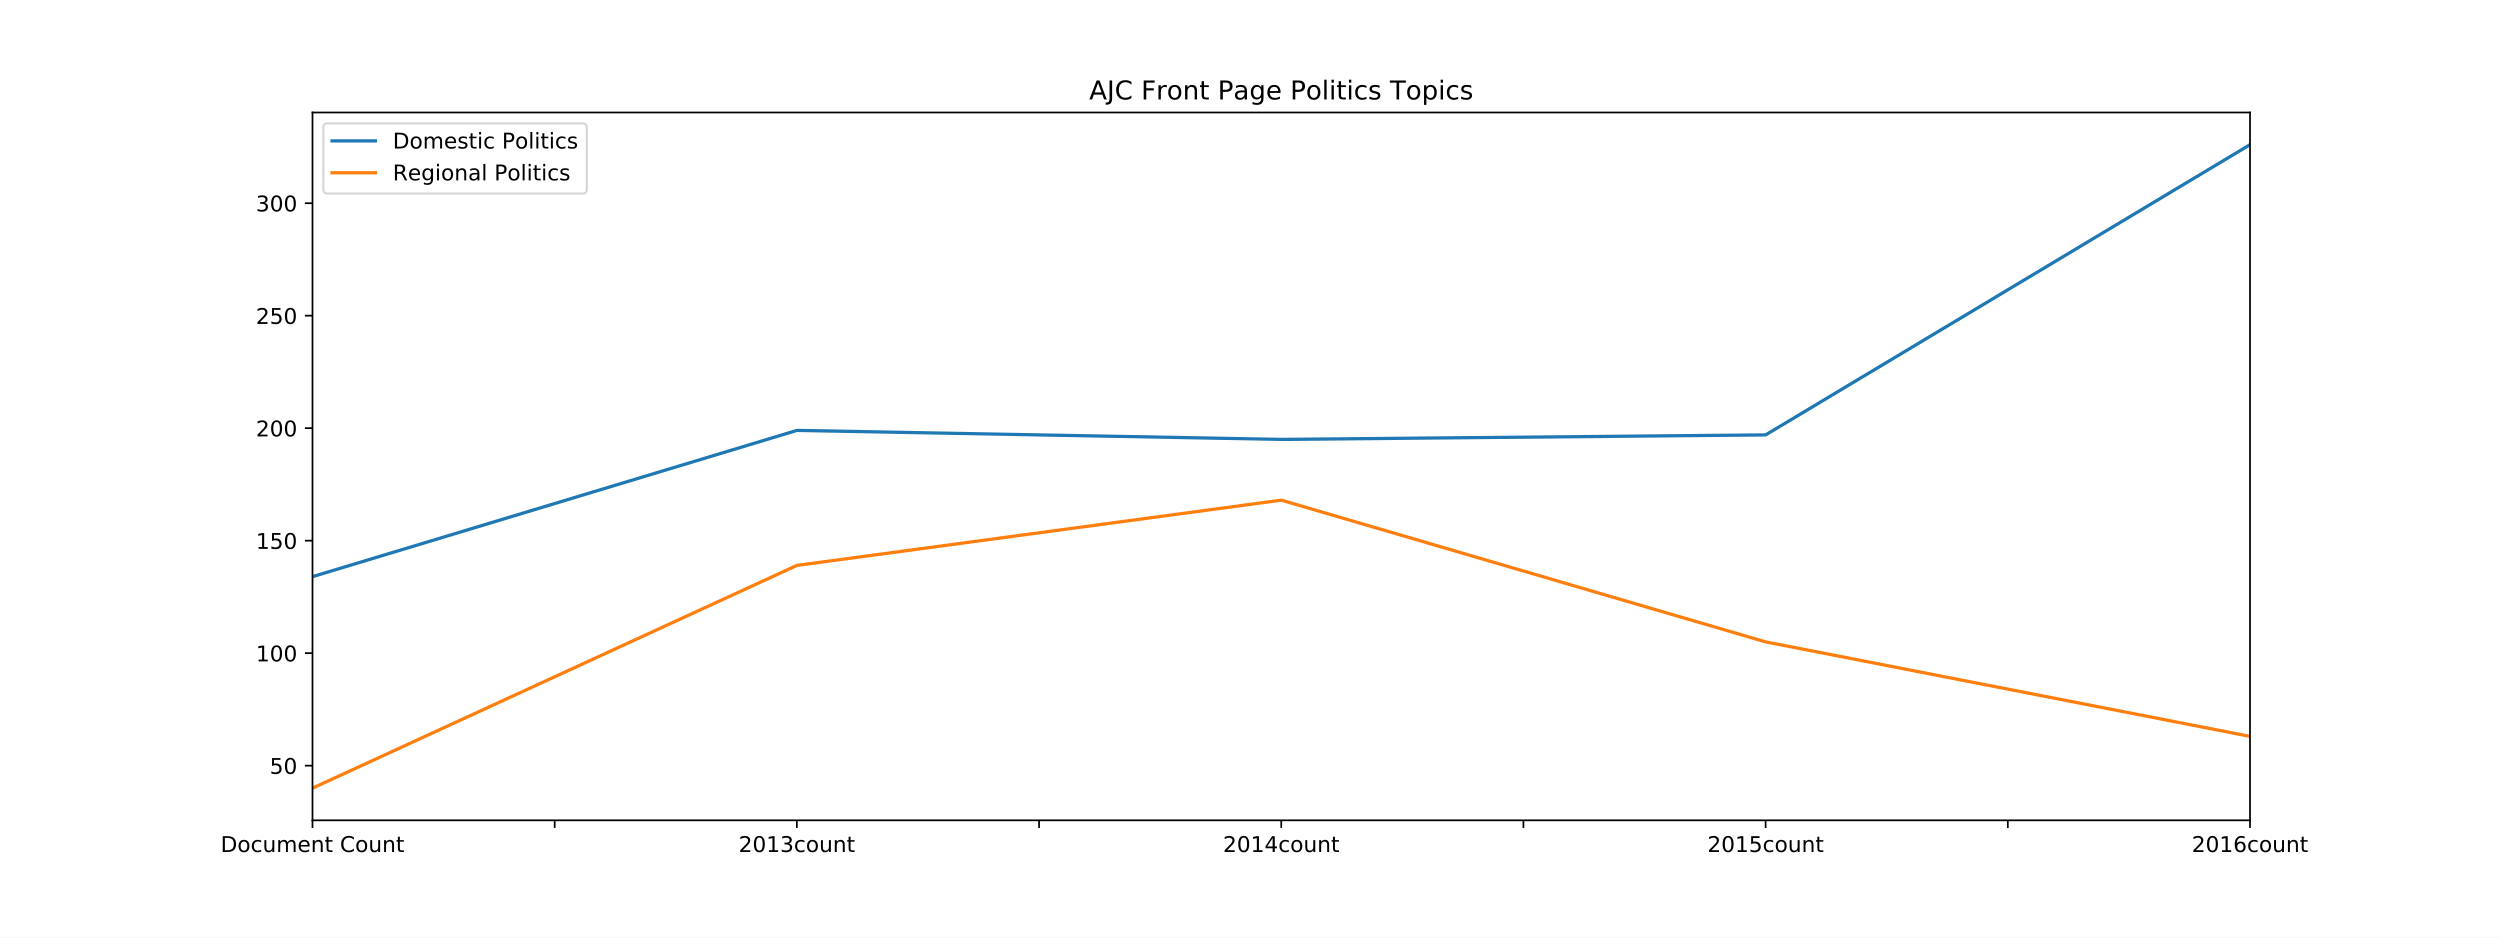
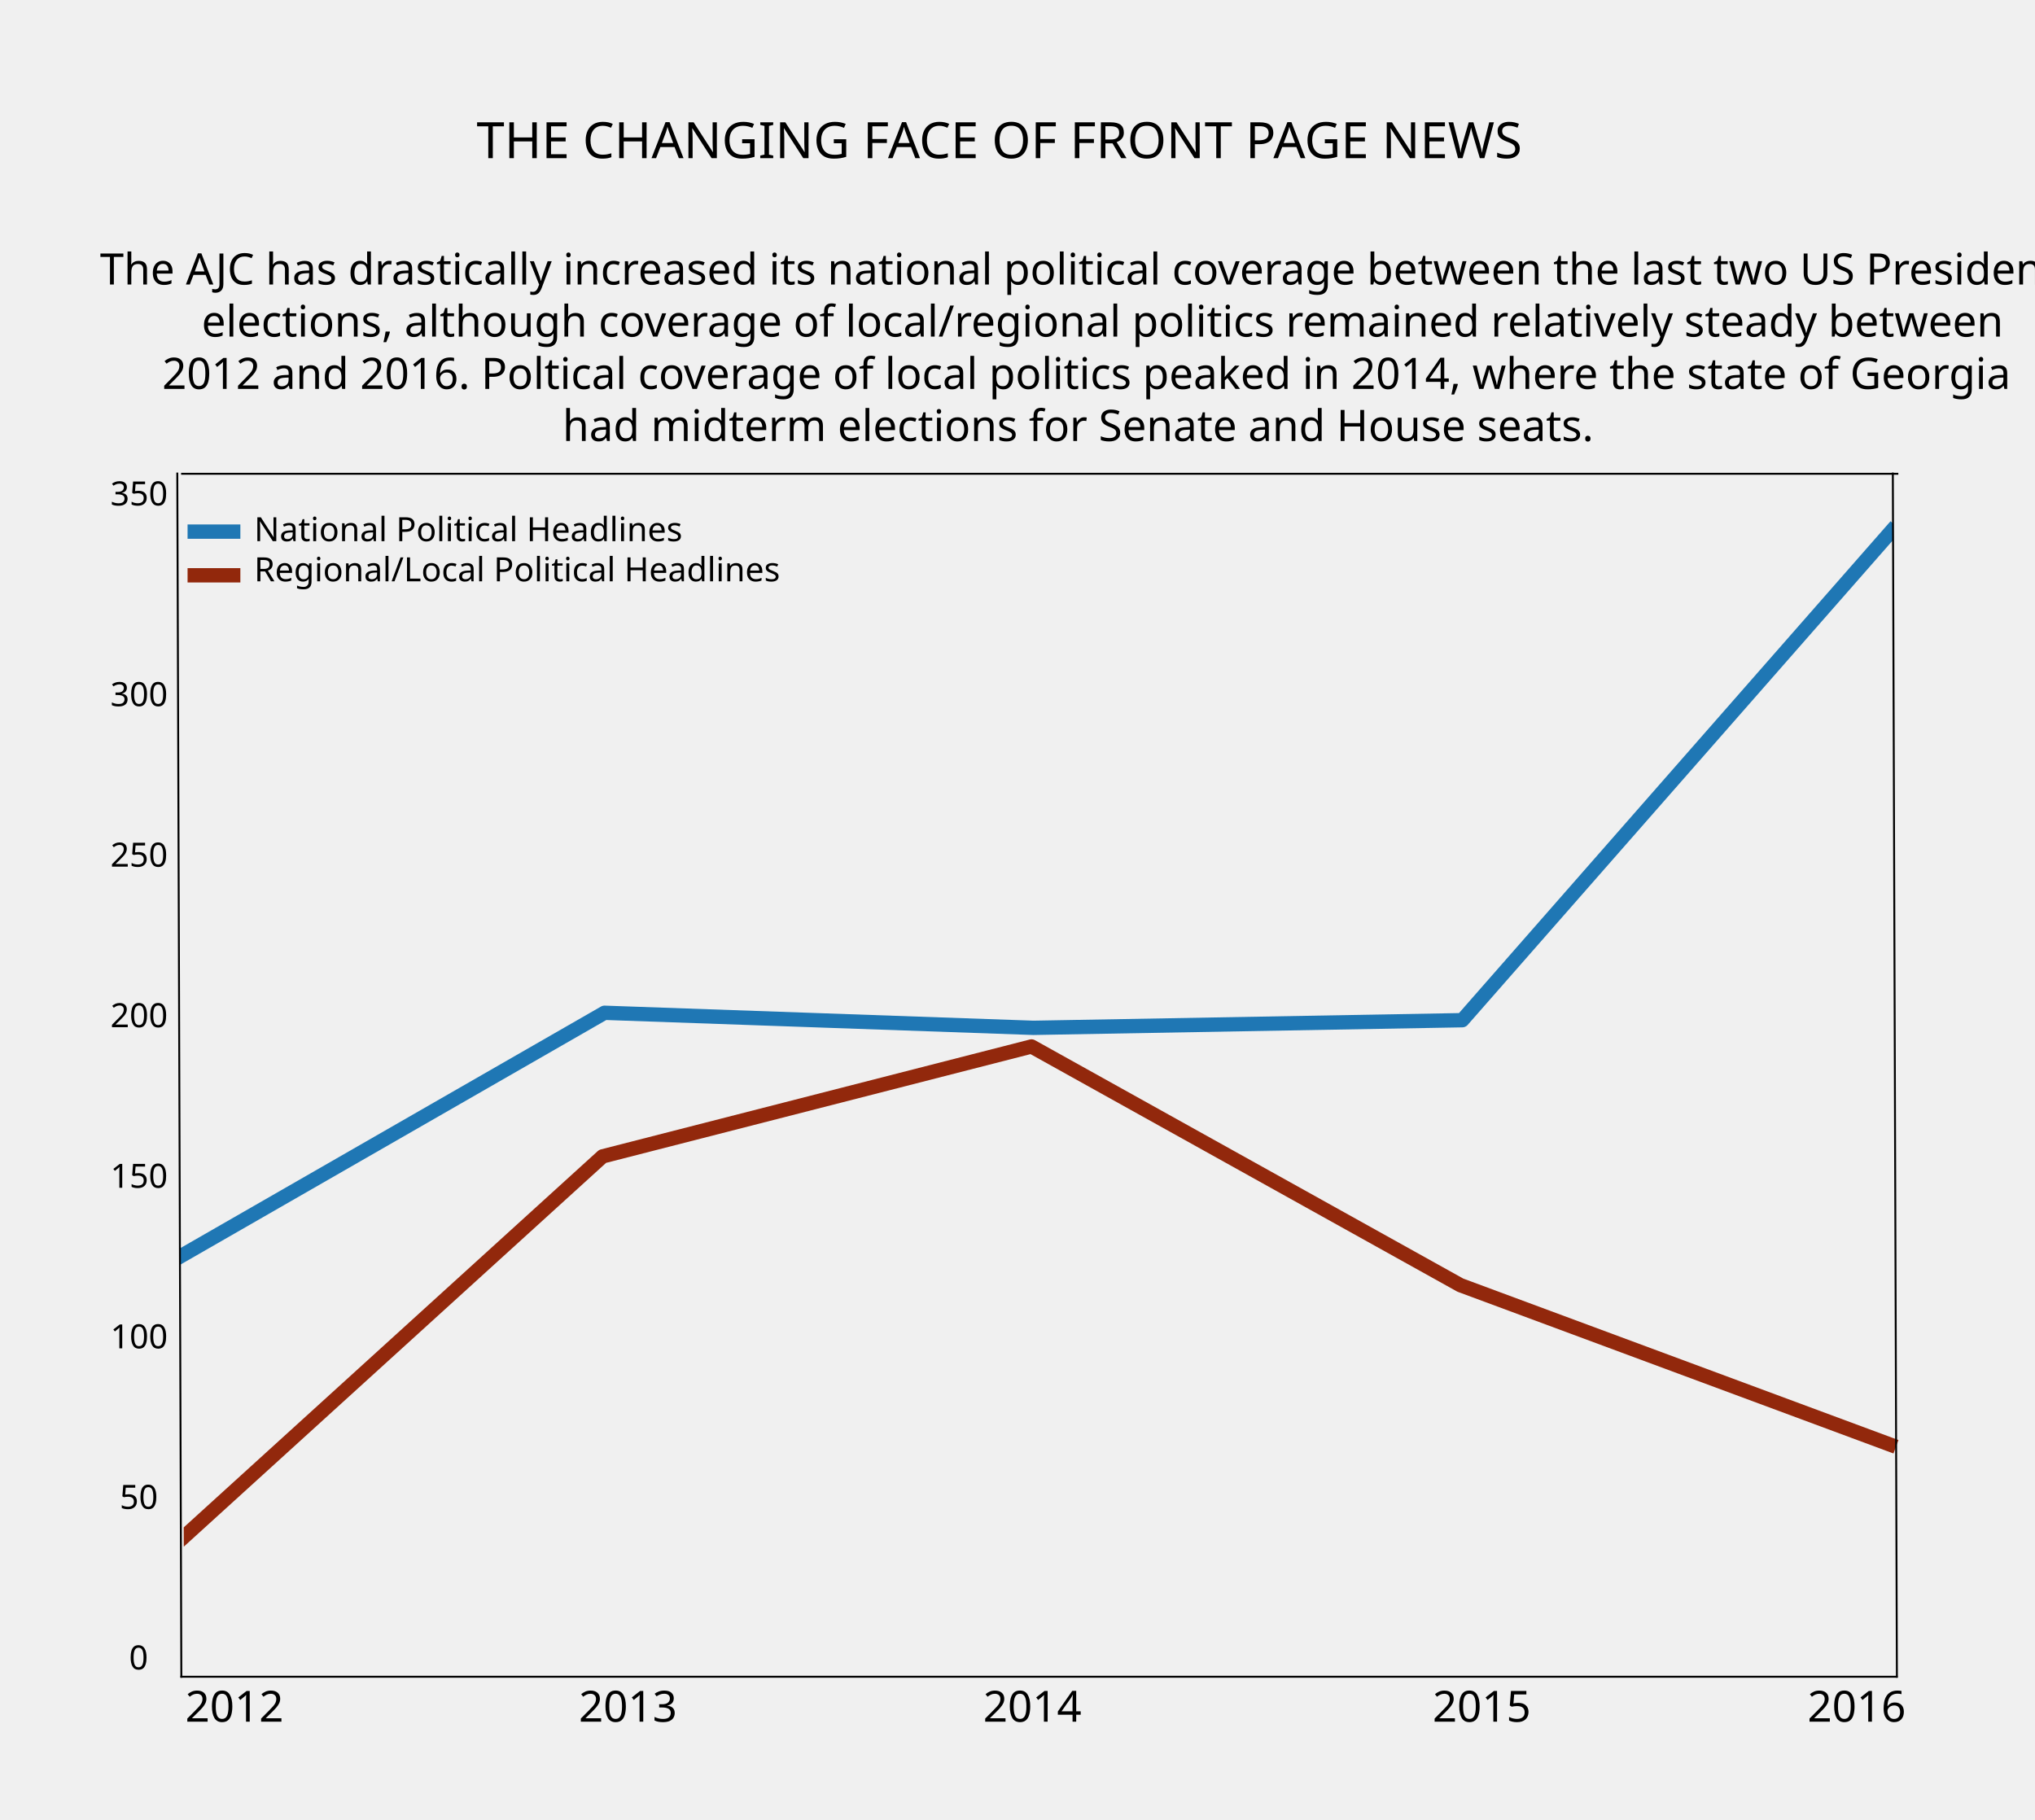
- <svg xmlns="http://www.w3.org/2000/svg" xmlns:xlink="http://www.w3.org/1999/xlink" height="432pt" version="1.1" viewBox="0 0 1152 432" width="1152pt">
-   <defs>
-     <style type="text/css">
- *{stroke-linecap:butt;stroke-linejoin:round;}
-   </style>
-   </defs>
-   <g id="figure_1">
-     <g id="patch_1">
-       <path d="M 0 432  L 1152 432  L 1152 0  L 0 0  z " style="fill:#ffffff;" />
-     </g>
-     <g id="axes_1">
-       <g id="patch_2">
-         <path d="M 144 378  L 1036.8 378  L 1036.8 51.84  L 144 51.84  z " style="fill:#ffffff;" />
-       </g>
-       <g id="matplotlib.axis_1">
-         <g id="xtick_1">
-           <g id="line2d_1">
-             <defs>
-               <path d="M 0 0  L 0 3.5  " id="ma0d10855a5" style="stroke:#000000;stroke-width:0.8;" />
-             </defs>
-             <g>
-               <use style="stroke:#000000;stroke-width:0.8;" x="144" xlink:href="#ma0d10855a5" y="378" />
-             </g>
-           </g>
-           <g id="text_1">
-             <defs>
-               <path d="M 19.672 64.797  L 19.672 8.109  L 31.594 8.109  Q 46.688 8.109 53.688 14.938  Q 60.688 21.781 60.688 36.531  Q 60.688 51.172 53.688 57.984  Q 46.688 64.797 31.594 64.797  z M 9.812 72.906  L 30.078 72.906  Q 51.266 72.906 61.172 64.094  Q 71.094 55.281 71.094 36.531  Q 71.094 17.672 61.125 8.828  Q 51.172 0 30.078 0  L 9.812 0  z " id="DejaVuSans-44" />
-               <path d="M 30.609 48.391  Q 23.391 48.391 19.188 42.75  Q 14.984 37.109 14.984 27.297  Q 14.984 17.484 19.156 11.844  Q 23.344 6.203 30.609 6.203  Q 37.797 6.203 41.984 11.859  Q 46.188 17.531 46.188 27.297  Q 46.188 37.016 41.984 42.703  Q 37.797 48.391 30.609 48.391  z M 30.609 56  Q 42.328 56 49.016 48.375  Q 55.719 40.766 55.719 27.297  Q 55.719 13.875 49.016 6.219  Q 42.328 -1.422 30.609 -1.422  Q 18.844 -1.422 12.172 6.219  Q 5.516 13.875 5.516 27.297  Q 5.516 40.766 12.172 48.375  Q 18.844 56 30.609 56  z " id="DejaVuSans-6f" />
-               <path d="M 48.781 52.594  L 48.781 44.188  Q 44.969 46.297 41.141 47.344  Q 37.312 48.391 33.406 48.391  Q 24.656 48.391 19.812 42.844  Q 14.984 37.312 14.984 27.297  Q 14.984 17.281 19.812 11.734  Q 24.656 6.203 33.406 6.203  Q 37.312 6.203 41.141 7.25  Q 44.969 8.297 48.781 10.406  L 48.781 2.094  Q 45.016 0.344 40.984 -0.531  Q 36.969 -1.422 32.422 -1.422  Q 20.062 -1.422 12.781 6.344  Q 5.516 14.109 5.516 27.297  Q 5.516 40.672 12.859 48.328  Q 20.219 56 33.016 56  Q 37.156 56 41.109 55.141  Q 45.062 54.297 48.781 52.594  z " id="DejaVuSans-63" />
-               <path d="M 8.5 21.578  L 8.5 54.688  L 17.484 54.688  L 17.484 21.922  Q 17.484 14.156 20.5 10.266  Q 23.531 6.391 29.594 6.391  Q 36.859 6.391 41.078 11.031  Q 45.312 15.672 45.312 23.688  L 45.312 54.688  L 54.297 54.688  L 54.297 0  L 45.312 0  L 45.312 8.406  Q 42.047 3.422 37.719 1  Q 33.406 -1.422 27.688 -1.422  Q 18.266 -1.422 13.375 4.438  Q 8.5 10.297 8.5 21.578  z M 31.109 56  z " id="DejaVuSans-75" />
-               <path d="M 52 44.188  Q 55.375 50.25 60.062 53.125  Q 64.75 56 71.094 56  Q 79.641 56 84.281 50.016  Q 88.922 44.047 88.922 33.016  L 88.922 0  L 79.891 0  L 79.891 32.719  Q 79.891 40.578 77.094 44.375  Q 74.312 48.188 68.609 48.188  Q 61.625 48.188 57.562 43.547  Q 53.516 38.922 53.516 30.906  L 53.516 0  L 44.484 0  L 44.484 32.719  Q 44.484 40.625 41.703 44.406  Q 38.922 48.188 33.109 48.188  Q 26.219 48.188 22.156 43.531  Q 18.109 38.875 18.109 30.906  L 18.109 0  L 9.078 0  L 9.078 54.688  L 18.109 54.688  L 18.109 46.188  Q 21.188 51.219 25.484 53.609  Q 29.781 56 35.688 56  Q 41.656 56 45.828 52.969  Q 50 49.953 52 44.188  z " id="DejaVuSans-6d" />
-               <path d="M 56.203 29.594  L 56.203 25.203  L 14.891 25.203  Q 15.484 15.922 20.484 11.062  Q 25.484 6.203 34.422 6.203  Q 39.594 6.203 44.453 7.469  Q 49.312 8.734 54.109 11.281  L 54.109 2.781  Q 49.266 0.734 44.188 -0.344  Q 39.109 -1.422 33.891 -1.422  Q 20.797 -1.422 13.156 6.188  Q 5.516 13.812 5.516 26.812  Q 5.516 40.234 12.766 48.109  Q 20.016 56 32.328 56  Q 43.359 56 49.781 48.891  Q 56.203 41.797 56.203 29.594  z M 47.219 32.234  Q 47.125 39.594 43.094 43.984  Q 39.062 48.391 32.422 48.391  Q 24.906 48.391 20.391 44.141  Q 15.875 39.891 15.188 32.172  z " id="DejaVuSans-65" />
-               <path d="M 54.891 33.016  L 54.891 0  L 45.906 0  L 45.906 32.719  Q 45.906 40.484 42.875 44.328  Q 39.844 48.188 33.797 48.188  Q 26.516 48.188 22.312 43.547  Q 18.109 38.922 18.109 30.906  L 18.109 0  L 9.078 0  L 9.078 54.688  L 18.109 54.688  L 18.109 46.188  Q 21.344 51.125 25.703 53.562  Q 30.078 56 35.797 56  Q 45.219 56 50.047 50.172  Q 54.891 44.344 54.891 33.016  z " id="DejaVuSans-6e" />
-               <path d="M 18.312 70.219  L 18.312 54.688  L 36.812 54.688  L 36.812 47.703  L 18.312 47.703  L 18.312 18.016  Q 18.312 11.328 20.141 9.422  Q 21.969 7.516 27.594 7.516  L 36.812 7.516  L 36.812 0  L 27.594 0  Q 17.188 0 13.234 3.875  Q 9.281 7.766 9.281 18.016  L 9.281 47.703  L 2.688 47.703  L 2.688 54.688  L 9.281 54.688  L 9.281 70.219  z " id="DejaVuSans-74" />
-               <path id="DejaVuSans-20" />
-               <path d="M 64.406 67.281  L 64.406 56.891  Q 59.422 61.531 53.781 63.812  Q 48.141 66.109 41.797 66.109  Q 29.297 66.109 22.656 58.469  Q 16.016 50.828 16.016 36.375  Q 16.016 21.969 22.656 14.328  Q 29.297 6.688 41.797 6.688  Q 48.141 6.688 53.781 8.984  Q 59.422 11.281 64.406 15.922  L 64.406 5.609  Q 59.234 2.094 53.438 0.328  Q 47.656 -1.422 41.219 -1.422  Q 24.656 -1.422 15.125 8.703  Q 5.609 18.844 5.609 36.375  Q 5.609 53.953 15.125 64.078  Q 24.656 74.219 41.219 74.219  Q 47.75 74.219 53.531 72.484  Q 59.328 70.75 64.406 67.281  z " id="DejaVuSans-43" />
-             </defs>
-             <g transform="translate(101.6594 392.5984)scale(0.1 -0.1)">
-               <use xlink:href="#DejaVuSans-44" />
-               <use x="77.002" xlink:href="#DejaVuSans-6f" />
-               <use x="138.184" xlink:href="#DejaVuSans-63" />
-               <use x="193.164" xlink:href="#DejaVuSans-75" />
-               <use x="256.543" xlink:href="#DejaVuSans-6d" />
-               <use x="353.955" xlink:href="#DejaVuSans-65" />
-               <use x="415.479" xlink:href="#DejaVuSans-6e" />
-               <use x="478.857" xlink:href="#DejaVuSans-74" />
-               <use x="518.066" xlink:href="#DejaVuSans-20" />
-               <use x="549.854" xlink:href="#DejaVuSans-43" />
-               <use x="619.678" xlink:href="#DejaVuSans-6f" />
-               <use x="680.859" xlink:href="#DejaVuSans-75" />
-               <use x="744.238" xlink:href="#DejaVuSans-6e" />
-               <use x="807.617" xlink:href="#DejaVuSans-74" />
-             </g>
-           </g>
-         </g>
-         <g id="xtick_2">
-           <g id="line2d_2">
-             <g>
-               <use style="stroke:#000000;stroke-width:0.8;" x="255.6" xlink:href="#ma0d10855a5" y="378" />
-             </g>
-           </g>
-         </g>
-         <g id="xtick_3">
-           <g id="line2d_3">
-             <g>
-               <use style="stroke:#000000;stroke-width:0.8;" x="367.2" xlink:href="#ma0d10855a5" y="378" />
-             </g>
-           </g>
-           <g id="text_2">
-             <defs>
-               <path d="M 19.188 8.297  L 53.609 8.297  L 53.609 0  L 7.328 0  L 7.328 8.297  Q 12.938 14.109 22.625 23.891  Q 32.328 33.688 34.812 36.531  Q 39.547 41.844 41.422 45.531  Q 43.312 49.219 43.312 52.781  Q 43.312 58.594 39.234 62.25  Q 35.156 65.922 28.609 65.922  Q 23.969 65.922 18.812 64.312  Q 13.672 62.703 7.812 59.422  L 7.812 69.391  Q 13.766 71.781 18.938 73  Q 24.125 74.219 28.422 74.219  Q 39.75 74.219 46.484 68.547  Q 53.219 62.891 53.219 53.422  Q 53.219 48.922 51.531 44.891  Q 49.859 40.875 45.406 35.406  Q 44.188 33.984 37.641 27.219  Q 31.109 20.453 19.188 8.297  z " id="DejaVuSans-32" />
-               <path d="M 31.781 66.406  Q 24.172 66.406 20.328 58.906  Q 16.5 51.422 16.5 36.375  Q 16.5 21.391 20.328 13.891  Q 24.172 6.391 31.781 6.391  Q 39.453 6.391 43.281 13.891  Q 47.125 21.391 47.125 36.375  Q 47.125 51.422 43.281 58.906  Q 39.453 66.406 31.781 66.406  z M 31.781 74.219  Q 44.047 74.219 50.516 64.516  Q 56.984 54.828 56.984 36.375  Q 56.984 17.969 50.516 8.266  Q 44.047 -1.422 31.781 -1.422  Q 19.531 -1.422 13.062 8.266  Q 6.594 17.969 6.594 36.375  Q 6.594 54.828 13.062 64.516  Q 19.531 74.219 31.781 74.219  z " id="DejaVuSans-30" />
-               <path d="M 12.406 8.297  L 28.516 8.297  L 28.516 63.922  L 10.984 60.406  L 10.984 69.391  L 28.422 72.906  L 38.281 72.906  L 38.281 8.297  L 54.391 8.297  L 54.391 0  L 12.406 0  z " id="DejaVuSans-31" />
-               <path d="M 40.578 39.312  Q 47.656 37.797 51.625 33  Q 55.609 28.219 55.609 21.188  Q 55.609 10.406 48.188 4.484  Q 40.766 -1.422 27.094 -1.422  Q 22.516 -1.422 17.656 -0.516  Q 12.797 0.391 7.625 2.203  L 7.625 11.719  Q 11.719 9.328 16.594 8.109  Q 21.484 6.891 26.812 6.891  Q 36.078 6.891 40.938 10.547  Q 45.797 14.203 45.797 21.188  Q 45.797 27.641 41.281 31.266  Q 36.766 34.906 28.719 34.906  L 20.219 34.906  L 20.219 43.016  L 29.109 43.016  Q 36.375 43.016 40.234 45.922  Q 44.094 48.828 44.094 54.297  Q 44.094 59.906 40.109 62.906  Q 36.141 65.922 28.719 65.922  Q 24.656 65.922 20.016 65.031  Q 15.375 64.156 9.812 62.312  L 9.812 71.094  Q 15.438 72.656 20.344 73.438  Q 25.25 74.219 29.594 74.219  Q 40.828 74.219 47.359 69.109  Q 53.906 64.016 53.906 55.328  Q 53.906 49.266 50.438 45.094  Q 46.969 40.922 40.578 39.312  z " id="DejaVuSans-33" />
-             </defs>
-             <g transform="translate(340.3687 392.5984)scale(0.1 -0.1)">
-               <use xlink:href="#DejaVuSans-32" />
-               <use x="63.623" xlink:href="#DejaVuSans-30" />
-               <use x="127.246" xlink:href="#DejaVuSans-31" />
-               <use x="190.869" xlink:href="#DejaVuSans-33" />
-               <use x="254.492" xlink:href="#DejaVuSans-63" />
-               <use x="309.473" xlink:href="#DejaVuSans-6f" />
-               <use x="370.654" xlink:href="#DejaVuSans-75" />
-               <use x="434.033" xlink:href="#DejaVuSans-6e" />
-               <use x="497.412" xlink:href="#DejaVuSans-74" />
-             </g>
-           </g>
-         </g>
-         <g id="xtick_4">
-           <g id="line2d_4">
-             <g>
-               <use style="stroke:#000000;stroke-width:0.8;" x="478.8" xlink:href="#ma0d10855a5" y="378" />
-             </g>
-           </g>
-         </g>
-         <g id="xtick_5">
-           <g id="line2d_5">
-             <g>
-               <use style="stroke:#000000;stroke-width:0.8;" x="590.4" xlink:href="#ma0d10855a5" y="378" />
-             </g>
-           </g>
-           <g id="text_3">
-             <defs>
-               <path d="M 37.797 64.312  L 12.891 25.391  L 37.797 25.391  z M 35.203 72.906  L 47.609 72.906  L 47.609 25.391  L 58.016 25.391  L 58.016 17.188  L 47.609 17.188  L 47.609 0  L 37.797 0  L 37.797 17.188  L 4.891 17.188  L 4.891 26.703  z " id="DejaVuSans-34" />
-             </defs>
-             <g transform="translate(563.5688 392.5984)scale(0.1 -0.1)">
-               <use xlink:href="#DejaVuSans-32" />
-               <use x="63.623" xlink:href="#DejaVuSans-30" />
-               <use x="127.246" xlink:href="#DejaVuSans-31" />
-               <use x="190.869" xlink:href="#DejaVuSans-34" />
-               <use x="254.492" xlink:href="#DejaVuSans-63" />
-               <use x="309.473" xlink:href="#DejaVuSans-6f" />
-               <use x="370.654" xlink:href="#DejaVuSans-75" />
-               <use x="434.033" xlink:href="#DejaVuSans-6e" />
-               <use x="497.412" xlink:href="#DejaVuSans-74" />
-             </g>
-           </g>
-         </g>
-         <g id="xtick_6">
-           <g id="line2d_6">
-             <g>
-               <use style="stroke:#000000;stroke-width:0.8;" x="702" xlink:href="#ma0d10855a5" y="378" />
-             </g>
-           </g>
-         </g>
-         <g id="xtick_7">
-           <g id="line2d_7">
-             <g>
-               <use style="stroke:#000000;stroke-width:0.8;" x="813.6" xlink:href="#ma0d10855a5" y="378" />
-             </g>
-           </g>
-           <g id="text_4">
-             <defs>
-               <path d="M 10.797 72.906  L 49.516 72.906  L 49.516 64.594  L 19.828 64.594  L 19.828 46.734  Q 21.969 47.469 24.109 47.828  Q 26.266 48.188 28.422 48.188  Q 40.625 48.188 47.75 41.5  Q 54.891 34.812 54.891 23.391  Q 54.891 11.625 47.562 5.094  Q 40.234 -1.422 26.906 -1.422  Q 22.312 -1.422 17.547 -0.641  Q 12.797 0.141 7.719 1.703  L 7.719 11.625  Q 12.109 9.234 16.797 8.062  Q 21.484 6.891 26.703 6.891  Q 35.156 6.891 40.078 11.328  Q 45.016 15.766 45.016 23.391  Q 45.016 31 40.078 35.438  Q 35.156 39.891 26.703 39.891  Q 22.75 39.891 18.812 39.016  Q 14.891 38.141 10.797 36.281  z " id="DejaVuSans-35" />
-             </defs>
-             <g transform="translate(786.7687 392.5984)scale(0.1 -0.1)">
-               <use xlink:href="#DejaVuSans-32" />
-               <use x="63.623" xlink:href="#DejaVuSans-30" />
-               <use x="127.246" xlink:href="#DejaVuSans-31" />
-               <use x="190.869" xlink:href="#DejaVuSans-35" />
-               <use x="254.492" xlink:href="#DejaVuSans-63" />
-               <use x="309.473" xlink:href="#DejaVuSans-6f" />
-               <use x="370.654" xlink:href="#DejaVuSans-75" />
-               <use x="434.033" xlink:href="#DejaVuSans-6e" />
-               <use x="497.412" xlink:href="#DejaVuSans-74" />
-             </g>
-           </g>
-         </g>
-         <g id="xtick_8">
-           <g id="line2d_8">
-             <g>
-               <use style="stroke:#000000;stroke-width:0.8;" x="925.2" xlink:href="#ma0d10855a5" y="378" />
-             </g>
-           </g>
-         </g>
-         <g id="xtick_9">
-           <g id="line2d_9">
-             <g>
-               <use style="stroke:#000000;stroke-width:0.8;" x="1036.8" xlink:href="#ma0d10855a5" y="378" />
-             </g>
-           </g>
-           <g id="text_5">
-             <defs>
-               <path d="M 33.016 40.375  Q 26.375 40.375 22.484 35.828  Q 18.609 31.297 18.609 23.391  Q 18.609 15.531 22.484 10.953  Q 26.375 6.391 33.016 6.391  Q 39.656 6.391 43.531 10.953  Q 47.406 15.531 47.406 23.391  Q 47.406 31.297 43.531 35.828  Q 39.656 40.375 33.016 40.375  z M 52.594 71.297  L 52.594 62.312  Q 48.875 64.062 45.094 64.984  Q 41.312 65.922 37.594 65.922  Q 27.828 65.922 22.672 59.328  Q 17.531 52.734 16.797 39.406  Q 19.672 43.656 24.016 45.922  Q 28.375 48.188 33.594 48.188  Q 44.578 48.188 50.953 41.516  Q 57.328 34.859 57.328 23.391  Q 57.328 12.156 50.688 5.359  Q 44.047 -1.422 33.016 -1.422  Q 20.359 -1.422 13.672 8.266  Q 6.984 17.969 6.984 36.375  Q 6.984 53.656 15.188 63.938  Q 23.391 74.219 37.203 74.219  Q 40.922 74.219 44.703 73.484  Q 48.484 72.75 52.594 71.297  z " id="DejaVuSans-36" />
-             </defs>
-             <g transform="translate(1009.969 392.5984)scale(0.1 -0.1)">
-               <use xlink:href="#DejaVuSans-32" />
-               <use x="63.623" xlink:href="#DejaVuSans-30" />
-               <use x="127.246" xlink:href="#DejaVuSans-31" />
-               <use x="190.869" xlink:href="#DejaVuSans-36" />
-               <use x="254.492" xlink:href="#DejaVuSans-63" />
-               <use x="309.473" xlink:href="#DejaVuSans-6f" />
-               <use x="370.654" xlink:href="#DejaVuSans-75" />
-               <use x="434.033" xlink:href="#DejaVuSans-6e" />
-               <use x="497.412" xlink:href="#DejaVuSans-74" />
-             </g>
-           </g>
-         </g>
-       </g>
-       <g id="matplotlib.axis_2">
-         <g id="ytick_1">
-           <g id="line2d_10">
-             <defs>
-               <path d="M 0 0  L -3.5 0  " id="mf02aba3b66" style="stroke:#000000;stroke-width:0.8;" />
-             </defs>
-             <g>
-               <use style="stroke:#000000;stroke-width:0.8;" x="144" xlink:href="#mf02aba3b66" y="352.807" />
-             </g>
-           </g>
-           <g id="text_6">
-             <g transform="translate(124.275 356.6063)scale(0.1 -0.1)">
-               <use xlink:href="#DejaVuSans-35" />
-               <use x="63.623" xlink:href="#DejaVuSans-30" />
-             </g>
-           </g>
-         </g>
-         <g id="ytick_2">
-           <g id="line2d_11">
-             <g>
-               <use style="stroke:#000000;stroke-width:0.8;" x="144" xlink:href="#mf02aba3b66" y="300.97" />
-             </g>
-           </g>
-           <g id="text_7">
-             <g transform="translate(117.9125 304.7691)scale(0.1 -0.1)">
-               <use xlink:href="#DejaVuSans-31" />
-               <use x="63.623" xlink:href="#DejaVuSans-30" />
-               <use x="127.246" xlink:href="#DejaVuSans-30" />
-             </g>
-           </g>
-         </g>
-         <g id="ytick_3">
-           <g id="line2d_12">
-             <g>
-               <use style="stroke:#000000;stroke-width:0.8;" x="144" xlink:href="#mf02aba3b66" y="249.133" />
-             </g>
-           </g>
-           <g id="text_8">
-             <g transform="translate(117.9125 252.9318)scale(0.1 -0.1)">
-               <use xlink:href="#DejaVuSans-31" />
-               <use x="63.623" xlink:href="#DejaVuSans-35" />
-               <use x="127.246" xlink:href="#DejaVuSans-30" />
-             </g>
-           </g>
-         </g>
-         <g id="ytick_4">
-           <g id="line2d_13">
-             <g>
-               <use style="stroke:#000000;stroke-width:0.8;" x="144" xlink:href="#mf02aba3b66" y="197.295" />
-             </g>
-           </g>
-           <g id="text_9">
-             <g transform="translate(117.9125 201.0946)scale(0.1 -0.1)">
-               <use xlink:href="#DejaVuSans-32" />
-               <use x="63.623" xlink:href="#DejaVuSans-30" />
-               <use x="127.246" xlink:href="#DejaVuSans-30" />
-             </g>
-           </g>
-         </g>
-         <g id="ytick_5">
-           <g id="line2d_14">
-             <g>
-               <use style="stroke:#000000;stroke-width:0.8;" x="144" xlink:href="#mf02aba3b66" y="145.458" />
-             </g>
-           </g>
-           <g id="text_10">
-             <g transform="translate(117.9125 149.2573)scale(0.1 -0.1)">
-               <use xlink:href="#DejaVuSans-32" />
-               <use x="63.623" xlink:href="#DejaVuSans-35" />
-               <use x="127.246" xlink:href="#DejaVuSans-30" />
-             </g>
-           </g>
-         </g>
-         <g id="ytick_6">
-           <g id="line2d_15">
-             <g>
-               <use style="stroke:#000000;stroke-width:0.8;" x="144" xlink:href="#mf02aba3b66" y="93.621" />
-             </g>
-           </g>
-           <g id="text_11">
-             <g transform="translate(117.9125 97.42005)scale(0.1 -0.1)">
-               <use xlink:href="#DejaVuSans-33" />
-               <use x="63.623" xlink:href="#DejaVuSans-30" />
-               <use x="127.246" xlink:href="#DejaVuSans-30" />
-             </g>
-           </g>
-         </g>
-       </g>
-       <g id="line2d_16">
-         <path clip-path="url(#p5d7f5d8b2f)" d="M 144 265.721  L 367.2 198.332  L 590.4 202.479  L 813.6 200.406  L 1036.8 66.665  " style="fill:none;stroke:#1f77b4;stroke-linecap:square;stroke-width:1.5;" />
-       </g>
-       <g id="line2d_17">
-         <path clip-path="url(#p5d7f5d8b2f)" d="M 144 363.175  L 367.2 260.537  L 590.4 230.471  L 813.6 295.786  L 1036.8 339.329  " style="fill:none;stroke:#ff7f0e;stroke-linecap:square;stroke-width:1.5;" />
-       </g>
-       <g id="patch_3">
-         <path d="M 144 378  L 144 51.84  " style="fill:none;stroke:#000000;stroke-linecap:square;stroke-linejoin:miter;stroke-width:0.8;" />
-       </g>
-       <g id="patch_4">
-         <path d="M 1036.8 378  L 1036.8 51.84  " style="fill:none;stroke:#000000;stroke-linecap:square;stroke-linejoin:miter;stroke-width:0.8;" />
-       </g>
-       <g id="patch_5">
-         <path d="M 144 378  L 1036.8 378  " style="fill:none;stroke:#000000;stroke-linecap:square;stroke-linejoin:miter;stroke-width:0.8;" />
-       </g>
-       <g id="patch_6">
-         <path d="M 144 51.84  L 1036.8 51.84  " style="fill:none;stroke:#000000;stroke-linecap:square;stroke-linejoin:miter;stroke-width:0.8;" />
-       </g>
-       <g id="text_12">
-         <defs>
-           <path d="M 34.188 63.188  L 20.797 26.906  L 47.609 26.906  z M 28.609 72.906  L 39.797 72.906  L 67.578 0  L 57.328 0  L 50.688 18.703  L 17.828 18.703  L 11.188 0  L 0.781 0  z " id="DejaVuSans-41" />
-           <path d="M 9.812 72.906  L 19.672 72.906  L 19.672 5.078  Q 19.672 -8.109 14.672 -14.062  Q 9.672 -20.016 -1.422 -20.016  L -5.172 -20.016  L -5.172 -11.719  L -2.094 -11.719  Q 4.438 -11.719 7.125 -8.047  Q 9.812 -4.391 9.812 5.078  z " id="DejaVuSans-4a" />
-           <path d="M 9.812 72.906  L 51.703 72.906  L 51.703 64.594  L 19.672 64.594  L 19.672 43.109  L 48.578 43.109  L 48.578 34.812  L 19.672 34.812  L 19.672 0  L 9.812 0  z " id="DejaVuSans-46" />
-           <path d="M 41.109 46.297  Q 39.594 47.172 37.812 47.578  Q 36.031 48 33.891 48  Q 26.266 48 22.188 43.047  Q 18.109 38.094 18.109 28.812  L 18.109 0  L 9.078 0  L 9.078 54.688  L 18.109 54.688  L 18.109 46.188  Q 20.953 51.172 25.484 53.578  Q 30.031 56 36.531 56  Q 37.453 56 38.578 55.875  Q 39.703 55.766 41.062 55.516  z " id="DejaVuSans-72" />
-           <path d="M 19.672 64.797  L 19.672 37.406  L 32.078 37.406  Q 38.969 37.406 42.719 40.969  Q 46.484 44.531 46.484 51.125  Q 46.484 57.672 42.719 61.234  Q 38.969 64.797 32.078 64.797  z M 9.812 72.906  L 32.078 72.906  Q 44.344 72.906 50.609 67.359  Q 56.891 61.812 56.891 51.125  Q 56.891 40.328 50.609 34.812  Q 44.344 29.297 32.078 29.297  L 19.672 29.297  L 19.672 0  L 9.812 0  z " id="DejaVuSans-50" />
-           <path d="M 34.281 27.484  Q 23.391 27.484 19.188 25  Q 14.984 22.516 14.984 16.5  Q 14.984 11.719 18.141 8.906  Q 21.297 6.109 26.703 6.109  Q 34.188 6.109 38.703 11.406  Q 43.219 16.703 43.219 25.484  L 43.219 27.484  z M 52.203 31.203  L 52.203 0  L 43.219 0  L 43.219 8.297  Q 40.141 3.328 35.547 0.953  Q 30.953 -1.422 24.312 -1.422  Q 15.922 -1.422 10.953 3.297  Q 6 8.016 6 15.922  Q 6 25.141 12.172 29.828  Q 18.359 34.516 30.609 34.516  L 43.219 34.516  L 43.219 35.406  Q 43.219 41.609 39.141 45  Q 35.062 48.391 27.688 48.391  Q 23 48.391 18.547 47.266  Q 14.109 46.141 10.016 43.891  L 10.016 52.203  Q 14.938 54.109 19.578 55.047  Q 24.219 56 28.609 56  Q 40.484 56 46.344 49.844  Q 52.203 43.703 52.203 31.203  z " id="DejaVuSans-61" />
-           <path d="M 45.406 27.984  Q 45.406 37.75 41.375 43.109  Q 37.359 48.484 30.078 48.484  Q 22.859 48.484 18.828 43.109  Q 14.797 37.75 14.797 27.984  Q 14.797 18.266 18.828 12.891  Q 22.859 7.516 30.078 7.516  Q 37.359 7.516 41.375 12.891  Q 45.406 18.266 45.406 27.984  z M 54.391 6.781  Q 54.391 -7.172 48.188 -13.984  Q 42 -20.797 29.203 -20.797  Q 24.469 -20.797 20.266 -20.094  Q 16.062 -19.391 12.109 -17.922  L 12.109 -9.188  Q 16.062 -11.328 19.922 -12.344  Q 23.781 -13.375 27.781 -13.375  Q 36.625 -13.375 41.016 -8.766  Q 45.406 -4.156 45.406 5.172  L 45.406 9.625  Q 42.625 4.781 38.281 2.391  Q 33.938 0 27.875 0  Q 17.828 0 11.672 7.656  Q 5.516 15.328 5.516 27.984  Q 5.516 40.672 11.672 48.328  Q 17.828 56 27.875 56  Q 33.938 56 38.281 53.609  Q 42.625 51.219 45.406 46.391  L 45.406 54.688  L 54.391 54.688  z " id="DejaVuSans-67" />
-           <path d="M 9.422 75.984  L 18.406 75.984  L 18.406 0  L 9.422 0  z " id="DejaVuSans-6c" />
-           <path d="M 9.422 54.688  L 18.406 54.688  L 18.406 0  L 9.422 0  z M 9.422 75.984  L 18.406 75.984  L 18.406 64.594  L 9.422 64.594  z " id="DejaVuSans-69" />
-           <path d="M 44.281 53.078  L 44.281 44.578  Q 40.484 46.531 36.375 47.5  Q 32.281 48.484 27.875 48.484  Q 21.188 48.484 17.844 46.438  Q 14.5 44.391 14.5 40.281  Q 14.5 37.156 16.891 35.375  Q 19.281 33.594 26.516 31.984  L 29.594 31.297  Q 39.156 29.25 43.188 25.516  Q 47.219 21.781 47.219 15.094  Q 47.219 7.469 41.188 3.016  Q 35.156 -1.422 24.609 -1.422  Q 20.219 -1.422 15.453 -0.562  Q 10.688 0.297 5.422 2  L 5.422 11.281  Q 10.406 8.688 15.234 7.391  Q 20.062 6.109 24.812 6.109  Q 31.156 6.109 34.562 8.281  Q 37.984 10.453 37.984 14.406  Q 37.984 18.062 35.516 20.016  Q 33.062 21.969 24.703 23.781  L 21.578 24.516  Q 13.234 26.266 9.516 29.906  Q 5.812 33.547 5.812 39.891  Q 5.812 47.609 11.281 51.797  Q 16.75 56 26.812 56  Q 31.781 56 36.172 55.266  Q 40.578 54.547 44.281 53.078  z " id="DejaVuSans-73" />
-           <path d="M -0.297 72.906  L 61.375 72.906  L 61.375 64.594  L 35.5 64.594  L 35.5 0  L 25.594 0  L 25.594 64.594  L -0.297 64.594  z " id="DejaVuSans-54" />
-           <path d="M 18.109 8.203  L 18.109 -20.797  L 9.078 -20.797  L 9.078 54.688  L 18.109 54.688  L 18.109 46.391  Q 20.953 51.266 25.266 53.625  Q 29.594 56 35.594 56  Q 45.562 56 51.781 48.094  Q 58.016 40.188 58.016 27.297  Q 58.016 14.406 51.781 6.484  Q 45.562 -1.422 35.594 -1.422  Q 29.594 -1.422 25.266 0.953  Q 20.953 3.328 18.109 8.203  z M 48.688 27.297  Q 48.688 37.203 44.609 42.844  Q 40.531 48.484 33.406 48.484  Q 26.266 48.484 22.188 42.844  Q 18.109 37.203 18.109 27.297  Q 18.109 17.391 22.188 11.75  Q 26.266 6.109 33.406 6.109  Q 40.531 6.109 44.609 11.75  Q 48.688 17.391 48.688 27.297  z " id="DejaVuSans-70" />
-         </defs>
-         <g transform="translate(501.8972 45.84)scale(0.12 -0.12)">
-           <use xlink:href="#DejaVuSans-41" />
-           <use x="68.408" xlink:href="#DejaVuSans-4a" />
-           <use x="97.9" xlink:href="#DejaVuSans-43" />
-           <use x="167.725" xlink:href="#DejaVuSans-20" />
-           <use x="199.512" xlink:href="#DejaVuSans-46" />
-           <use x="256.922" xlink:href="#DejaVuSans-72" />
-           <use x="298.004" xlink:href="#DejaVuSans-6f" />
-           <use x="359.186" xlink:href="#DejaVuSans-6e" />
-           <use x="422.564" xlink:href="#DejaVuSans-74" />
-           <use x="461.773" xlink:href="#DejaVuSans-20" />
-           <use x="493.561" xlink:href="#DejaVuSans-50" />
-           <use x="553.801" xlink:href="#DejaVuSans-61" />
-           <use x="615.08" xlink:href="#DejaVuSans-67" />
-           <use x="678.557" xlink:href="#DejaVuSans-65" />
-           <use x="740.08" xlink:href="#DejaVuSans-20" />
-           <use x="771.867" xlink:href="#DejaVuSans-50" />
-           <use x="832.123" xlink:href="#DejaVuSans-6f" />
-           <use x="893.305" xlink:href="#DejaVuSans-6c" />
-           <use x="921.088" xlink:href="#DejaVuSans-69" />
-           <use x="948.871" xlink:href="#DejaVuSans-74" />
-           <use x="988.08" xlink:href="#DejaVuSans-69" />
-           <use x="1015.863" xlink:href="#DejaVuSans-63" />
-           <use x="1070.844" xlink:href="#DejaVuSans-73" />
-           <use x="1122.943" xlink:href="#DejaVuSans-20" />
-           <use x="1154.73" xlink:href="#DejaVuSans-54" />
-           <use x="1215.549" xlink:href="#DejaVuSans-6f" />
-           <use x="1276.73" xlink:href="#DejaVuSans-70" />
-           <use x="1340.207" xlink:href="#DejaVuSans-69" />
-           <use x="1367.99" xlink:href="#DejaVuSans-63" />
-           <use x="1422.971" xlink:href="#DejaVuSans-73" />
-         </g>
-       </g>
-       <g id="legend_1">
-         <g id="patch_7">
-           <path d="M 151 89.196  L 268.403 89.196  Q 270.403 89.196 270.403 87.196  L 270.403 58.84  Q 270.403 56.84 268.403 56.84  L 151 56.84  Q 149 56.84 149 58.84  L 149 87.196  Q 149 89.196 151 89.196  z " style="fill:#ffffff;opacity:0.8;stroke:#cccccc;stroke-linejoin:miter;" />
-         </g>
-         <g id="line2d_18">
-           <path d="M 153 64.938  L 173 64.938  " style="fill:none;stroke:#1f77b4;stroke-linecap:square;stroke-width:1.5;" />
-         </g>
-         <g id="line2d_19" />
-         <g id="text_13">
-           <g transform="translate(181 68.43844)scale(0.1 -0.1)">
-             <use xlink:href="#DejaVuSans-44" />
-             <use x="77.002" xlink:href="#DejaVuSans-6f" />
-             <use x="138.184" xlink:href="#DejaVuSans-6d" />
-             <use x="235.596" xlink:href="#DejaVuSans-65" />
-             <use x="297.119" xlink:href="#DejaVuSans-73" />
-             <use x="349.219" xlink:href="#DejaVuSans-74" />
-             <use x="388.428" xlink:href="#DejaVuSans-69" />
-             <use x="416.211" xlink:href="#DejaVuSans-63" />
-             <use x="471.191" xlink:href="#DejaVuSans-20" />
-             <use x="502.979" xlink:href="#DejaVuSans-50" />
-             <use x="563.234" xlink:href="#DejaVuSans-6f" />
-             <use x="624.416" xlink:href="#DejaVuSans-6c" />
-             <use x="652.199" xlink:href="#DejaVuSans-69" />
-             <use x="679.982" xlink:href="#DejaVuSans-74" />
-             <use x="719.191" xlink:href="#DejaVuSans-69" />
-             <use x="746.975" xlink:href="#DejaVuSans-63" />
-             <use x="801.955" xlink:href="#DejaVuSans-73" />
-           </g>
-         </g>
-         <g id="line2d_20">
-           <path d="M 153 79.617  L 173 79.617  " style="fill:none;stroke:#ff7f0e;stroke-linecap:square;stroke-width:1.5;" />
-         </g>
-         <g id="line2d_21" />
-         <g id="text_14">
-           <defs>
-             <path d="M 44.391 34.188  Q 47.562 33.109 50.562 29.594  Q 53.562 26.078 56.594 19.922  L 66.609 0  L 56 0  L 46.688 18.703  Q 43.062 26.031 39.672 28.422  Q 36.281 30.812 30.422 30.812  L 19.672 30.812  L 19.672 0  L 9.812 0  L 9.812 72.906  L 32.078 72.906  Q 44.578 72.906 50.734 67.672  Q 56.891 62.453 56.891 51.906  Q 56.891 45.016 53.688 40.469  Q 50.484 35.938 44.391 34.188  z M 19.672 64.797  L 19.672 38.922  L 32.078 38.922  Q 39.203 38.922 42.844 42.219  Q 46.484 45.516 46.484 51.906  Q 46.484 58.297 42.844 61.547  Q 39.203 64.797 32.078 64.797  z " id="DejaVuSans-52" />
-           </defs>
-           <g transform="translate(181 83.11656)scale(0.1 -0.1)">
-             <use xlink:href="#DejaVuSans-52" />
-             <use x="69.42" xlink:href="#DejaVuSans-65" />
-             <use x="130.943" xlink:href="#DejaVuSans-67" />
-             <use x="194.42" xlink:href="#DejaVuSans-69" />
-             <use x="222.203" xlink:href="#DejaVuSans-6f" />
-             <use x="283.385" xlink:href="#DejaVuSans-6e" />
-             <use x="346.764" xlink:href="#DejaVuSans-61" />
-             <use x="408.043" xlink:href="#DejaVuSans-6c" />
-             <use x="435.826" xlink:href="#DejaVuSans-20" />
-             <use x="467.613" xlink:href="#DejaVuSans-50" />
-             <use x="527.869" xlink:href="#DejaVuSans-6f" />
-             <use x="589.051" xlink:href="#DejaVuSans-6c" />
-             <use x="616.834" xlink:href="#DejaVuSans-69" />
-             <use x="644.617" xlink:href="#DejaVuSans-74" />
-             <use x="683.826" xlink:href="#DejaVuSans-69" />
-             <use x="711.609" xlink:href="#DejaVuSans-63" />
-             <use x="766.59" xlink:href="#DejaVuSans-73" />
-           </g>
-         </g>
-       </g>
-     </g>
-   </g>
-   <defs>
-     <clipPath id="p5d7f5d8b2f">
-       <rect height="326.16" width="892.8" x="144" y="51.84" />
-     </clipPath>
-   </defs>
+ <svg xmlns="http://www.w3.org/2000/svg" xmlns:xlink="http://www.w3.org/1999/xlink" version="1.1" id="Layer_1" x="0px" y="0px" viewBox="0 0 851.7 761.6" style="enable-background:new 0 0 851.7 761.6;" xml:space="preserve">
+   <style type="text/css">
+ 	.st0{stroke:#000000;stroke-width:0.8;stroke-linejoin:round;}
+ 	.st1{clip-path:url(#SVGID_2_);fill:none;stroke:#1F77B4;stroke-width:6;stroke-linecap:square;stroke-linejoin:round;}
+ 	.st2{clip-path:url(#SVGID_4_);fill:none;stroke:#92280C;stroke-width:6;stroke-linecap:square;stroke-linejoin:round;}
+ 	.st3{fill:none;stroke:#000000;stroke-width:0.8;stroke-linecap:square;}
+ 	.st4{fill:none;stroke:#1F77B4;stroke-width:6;stroke-linecap:square;stroke-linejoin:round;}
+ 	.st5{fill:none;stroke:#92280C;stroke-width:6;stroke-linecap:square;stroke-linejoin:round;}
+ 	.st6{font-family:'Optima-Regular';}
+ 	.st7{font-size:18.194px;}
+ 	.st8{font-size:18px;}
+ 	.st9{font-size:14px;}
+ 	.st10{font-family:'Optima-Bold';}
+ 	.st11{font-size:21px;}
+ </style>
+   <g id="matplotlib.axis_1">
+     <g id="xtick_1">
+       <g id="line2d_1">
+         <g>
+           <g>
+             <path id="ma0d10855a5_15_" class="st0" d="M75.9,701.8" />
+           </g>
+         </g>
+       </g>
+     </g>
+     <g id="xtick_2">
+       <g id="line2d_2">
+         <g>
+           <g>
+             <path id="ma0d10855a5_14_" class="st0" d="M165.7,701.8" />
+           </g>
+         </g>
+       </g>
+     </g>
+     <g id="xtick_3">
+       <g id="line2d_3">
+         <g>
+           <g>
+             <path id="ma0d10855a5_13_" class="st0" d="M255.4,701.8" />
+           </g>
+         </g>
+       </g>
+     </g>
+     <g id="xtick_4">
+       <g id="line2d_4">
+         <g>
+           <g>
+             <path id="ma0d10855a5_12_" class="st0" d="M345.1,701.8" />
+           </g>
+         </g>
+       </g>
+     </g>
+     <g id="xtick_5">
+       <g id="line2d_5">
+         <g>
+           <g>
+             <path id="ma0d10855a5_11_" class="st0" d="M434.9,701.8" />
+           </g>
+         </g>
+       </g>
+       <g id="text_3">
+         <g transform="translate(563.5688 392.5984)scale(0.1 -0.1)">
+           <g>
+             <path id="DejaVuSans-34" d="M-1320.8-3280.2h10" />
+           </g>
+         </g>
+       </g>
+     </g>
+     <g id="xtick_6">
+       <g id="line2d_6">
+         <g>
+           <g>
+             <path id="ma0d10855a5_8_" class="st0" d="M524.6,701.8" />
+           </g>
+         </g>
+       </g>
+     </g>
+     <g id="xtick_7">
+       <g id="line2d_7">
+         <g>
+           <g>
+             <path id="ma0d10855a5_7_" class="st0" d="M614.4,701.8" />
+           </g>
+         </g>
+       </g>
+     </g>
+     <g id="xtick_8">
+       <g id="line2d_8">
+         <g>
+           <g>
+             <path id="ma0d10855a5_10_" class="st0" d="M704.1,701.8" />
+           </g>
+         </g>
+       </g>
+     </g>
+     <g id="xtick_9">
+       <g id="line2d_9">
+         <g>
+           <g>
+             <path id="ma0d10855a5_9_" class="st0" d="M793.9,701.8" />
+           </g>
+         </g>
+       </g>
+     </g>
+   </g>
+   <g id="matplotlib.axis_2">
+     <g id="ytick_1">
+       <g id="line2d_10">
+         <g>
+           <g>
+             <path id="mf02aba3b66_8_" class="st0" d="M74.2,658.6" />
+           </g>
+         </g>
+       </g>
+     </g>
+     <g id="ytick_2">
+       <g id="line2d_11">
+         <g>
+           <g>
+             <path id="mf02aba3b66_7_" class="st0" d="M74.2,579.3" />
+           </g>
+         </g>
+       </g>
+     </g>
+     <g id="ytick_3">
+       <g id="line2d_12">
+         <g>
+           <g>
+             <path id="mf02aba3b66_6_" class="st0" d="M74.2,500" />
+           </g>
+         </g>
+       </g>
+     </g>
+     <g id="ytick_4">
+       <g id="line2d_13">
+         <g>
+           <g>
+             <path id="mf02aba3b66_1_" class="st0" d="M74.2,420.8" />
+           </g>
+         </g>
+       </g>
+     </g>
+     <g id="ytick_5">
+       <g id="line2d_14">
+         <g>
+           <g>
+             <path id="mf02aba3b66_2_" class="st0" d="M74.2,341.5" />
+           </g>
+         </g>
+       </g>
+     </g>
+     <g id="ytick_6">
+       <g id="line2d_15">
+         <g>
+           <g>
+             <path id="mf02aba3b66_3_" class="st0" d="M74.2,262.2" />
+           </g>
+         </g>
+       </g>
+     </g>
+   </g>
+   <g id="line2d_16">
+     <g>
+       <defs>
+         <polygon id="SVGID_1_" points="74.2,198.3 792.2,198.3 793.9,701.8 75.9,701.8    " />
+       </defs>
+       <clipPath id="SVGID_2_">
+         <use xlink:href="#SVGID_1_" style="overflow:visible;" />
+       </clipPath>
+       <path class="st1" d="M73.5,527L253,423.9l179.5,6.3l179.5-3.2l179.5-204.6" />
+     </g>
+   </g>
+   <g id="line2d_17">
+     <g>
+       <defs>
+         <polygon id="SVGID_3_" points="75.4,198.3 793.3,198.3 795,701.8 77.1,701.8    " />
+       </defs>
+       <clipPath id="SVGID_4_">
+         <use xlink:href="#SVGID_3_" style="overflow:visible;" />
+       </clipPath>
+       <path class="st2" d="M74.4,645.6L252.2,484l179.5-46l179.5,99.9l179.5,66.6" />
+     </g>
+   </g>
+   <g id="patch_3">
+     <path class="st3" d="M75.9,701.8l-1.7-503.6" />
+   </g>
+   <g id="patch_4">
+     <path class="st3" d="M793.9,701.8l-1.7-503.6" />
+   </g>
+   <g id="patch_5">
+     <path class="st3" d="M75.9,701.8h717.9" />
+   </g>
+   <g id="patch_6">
+     <path class="st3" d="M76.2,198.3h717.9" />
+   </g>
+   <g id="legend_1">
+     <g id="line2d_18">
+       <path class="st4" d="M81.5,222.5h16.1" />
+     </g>
+     <g id="line2d_19">
+ 	</g>
+     <g id="line2d_20">
+       <path class="st5" d="M81.5,240.8h16.1" />
+     </g>
+     <g id="line2d_21">
+ 	</g>
+   </g>
+   <text transform="matrix(0.9893 0 0 1 41.841 119.0834)">
+     <tspan x="0" y="0" class="st6 st7">The AJC has drastically increased its national political coverage between the last two US Presidential </tspan>
+     <tspan x="43" y="21.8" class="st6 st7">elections, although coverage of local/regional politics remained relatively steady between </tspan>
+     <tspan x="26.3" y="43.7" class="st6 st7">2012 and 2016. Poltical coverage of local politics peaked in 2014, where the state of Georgia </tspan>
+     <tspan x="195.7" y="65.5" class="st6 st7">had midterm elections for Senate and House seats. </tspan>
+   </text>
+   <text transform="matrix(1 0 0 1 77.5325 720.6172)" class="st6 st8">2012</text>
+   <text transform="matrix(1 0 0 1 242.2304 720.6172)" class="st6 st8">2013</text>
+   <text transform="matrix(1 0 0 1 411.4718 720.6172)" class="st6 st8">2014</text>
+   <text transform="matrix(1 0 0 1 599.563 720.6172)" class="st6 st8">2015</text>
+   <text transform="matrix(1 0 0 1 756.473 720.6172)" class="st6 st8">2016</text>
+   <text transform="matrix(1 0 0 1 46.192 211.5453)">
+     <tspan x="0" y="0" class="st6 st9">350</tspan>
+     <tspan x="0" y="84" class="st6 st9">300</tspan>
+     <tspan x="0" y="151.2" class="st6 st9">250</tspan>
+     <tspan x="0" y="218.4" class="st6 st9">200</tspan>
+     <tspan x="0" y="285.6" class="st6 st9">150</tspan>
+     <tspan x="0" y="352.8" class="st6 st9">100</tspan>
+     <tspan x="3.9" y="420" class="st6 st9">50</tspan>
+     <tspan x="7.8" y="487.2" class="st6 st9">0</tspan>
+   </text>
+   <text transform="matrix(1 0 0 1 199.4731 66.1971)" class="st10 st11">THE CHANGING FACE OF FRONT PAGE NEWS </text>
+   <text transform="matrix(1 0 0 1 106.3544 226.5036)">
+     <tspan x="0" y="0" class="st10 st9">National Political Headlines</tspan>
+     <tspan x="0" y="16.8" class="st10 st9">Regional/Local Political Headlines</tspan>
+   </text>
</svg>
